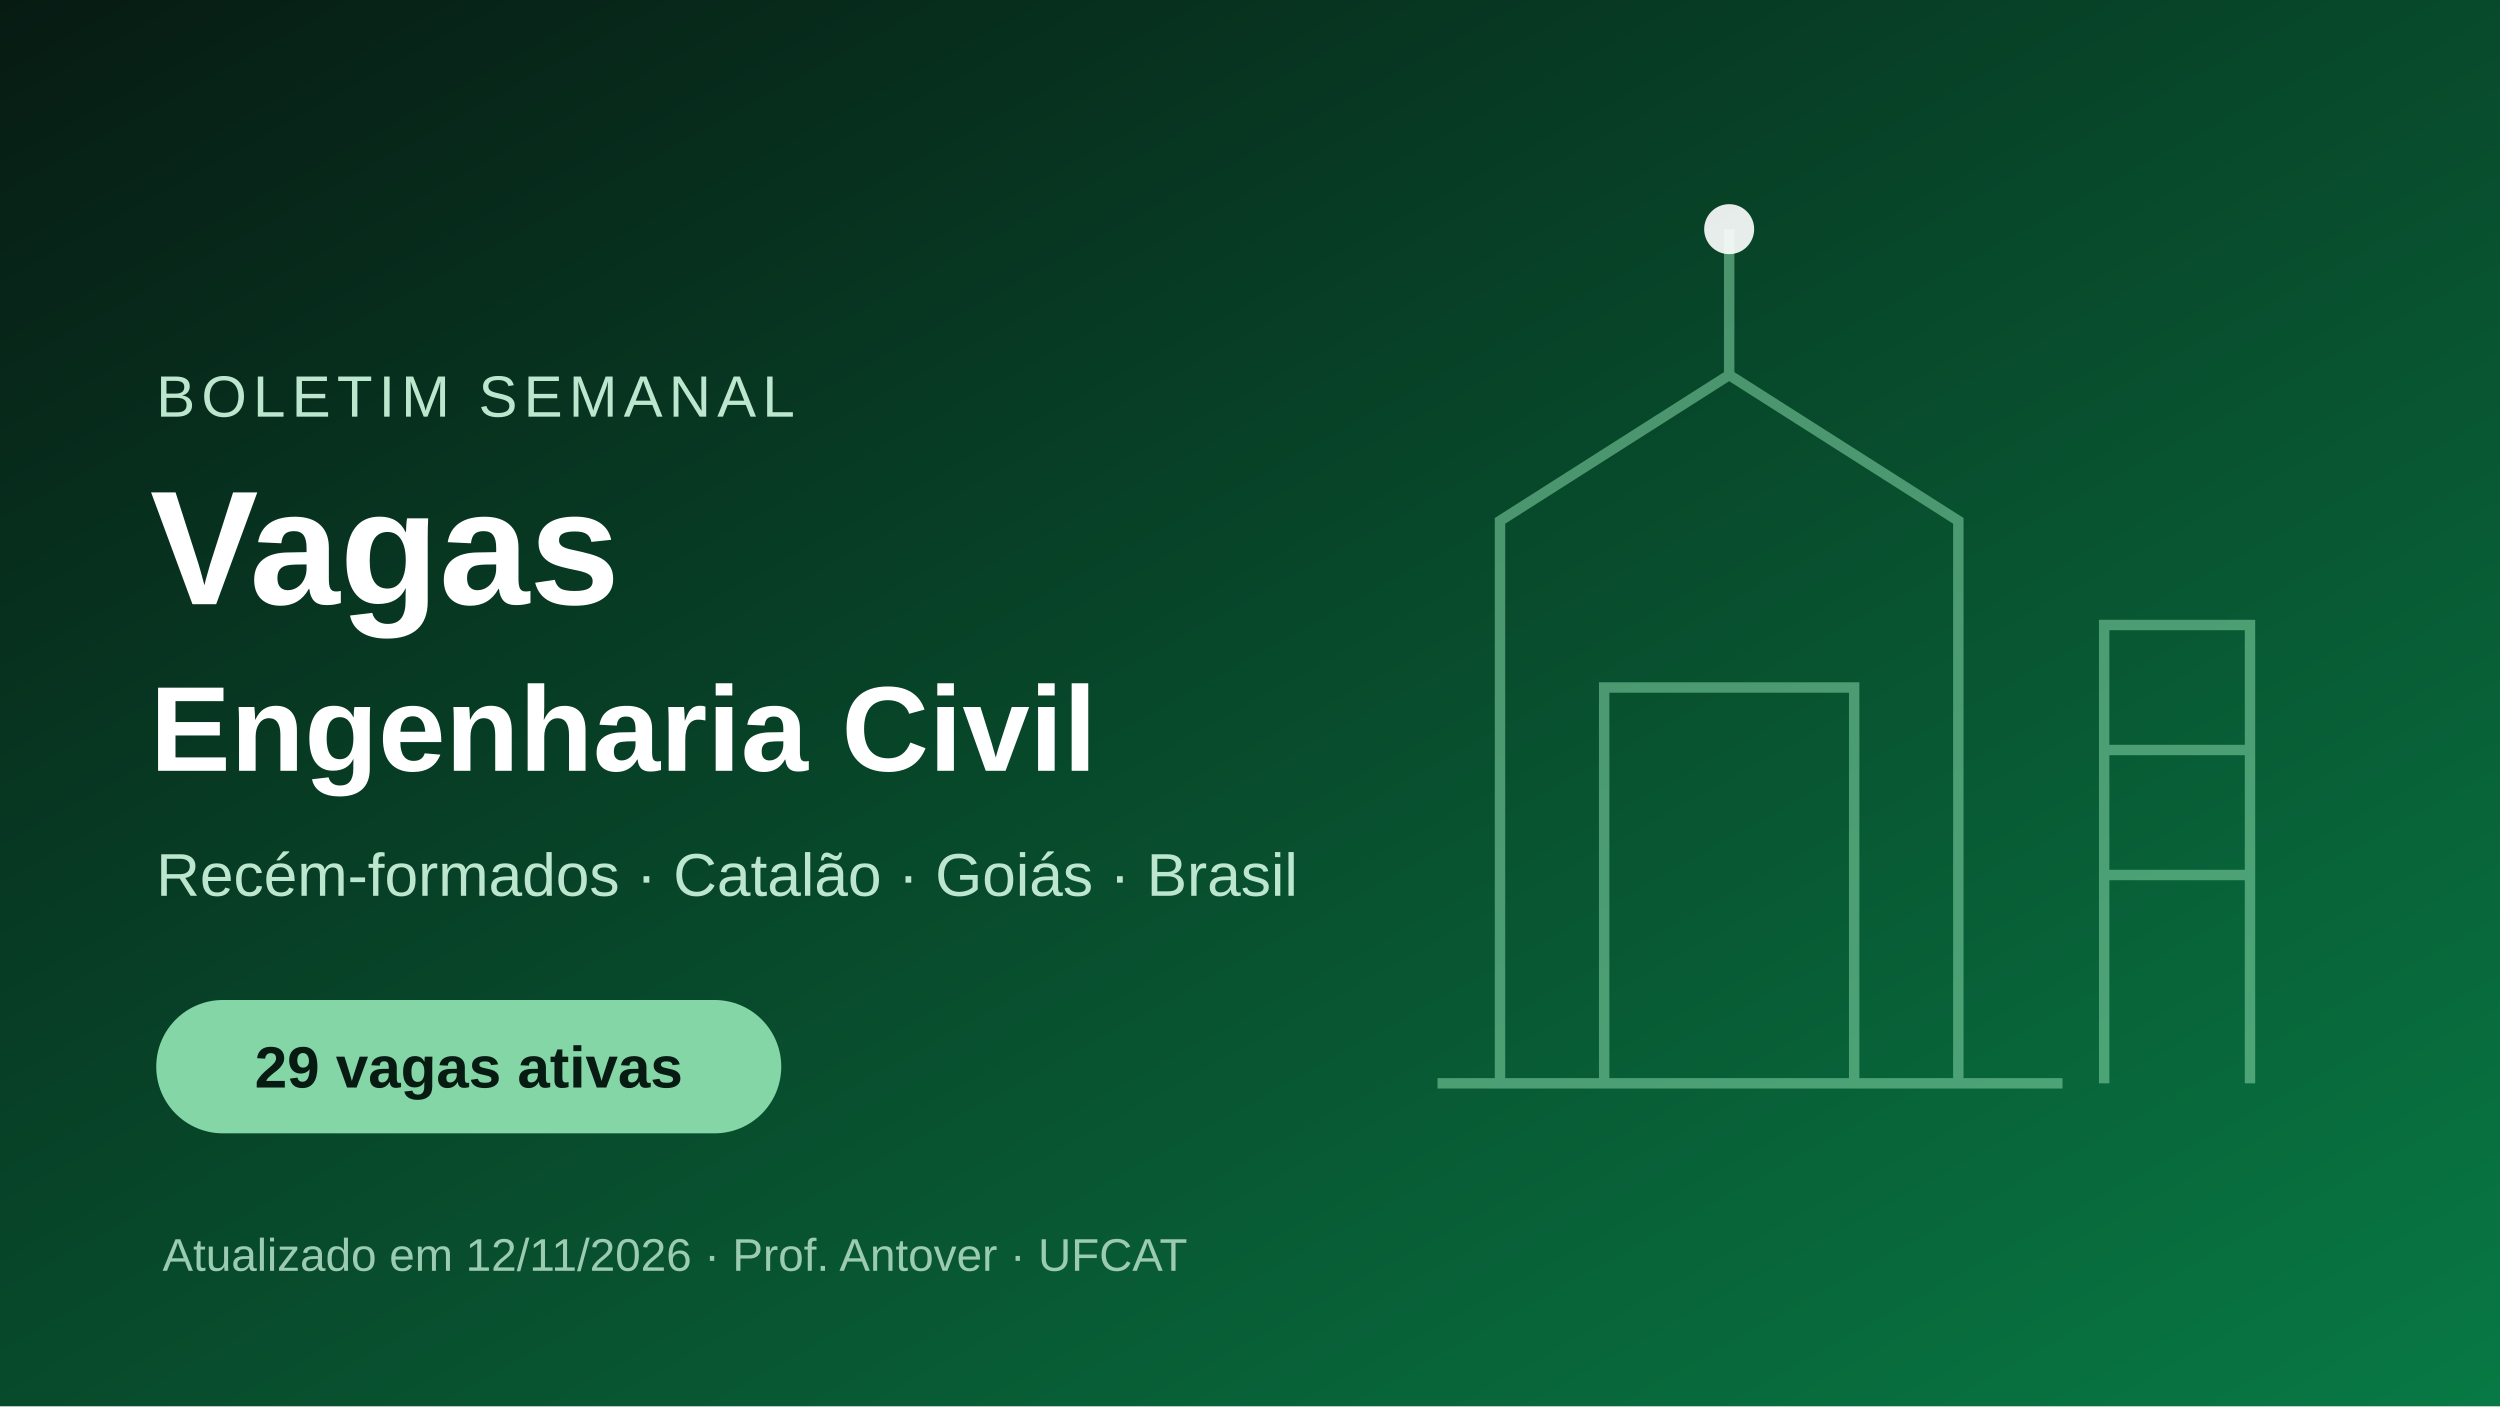
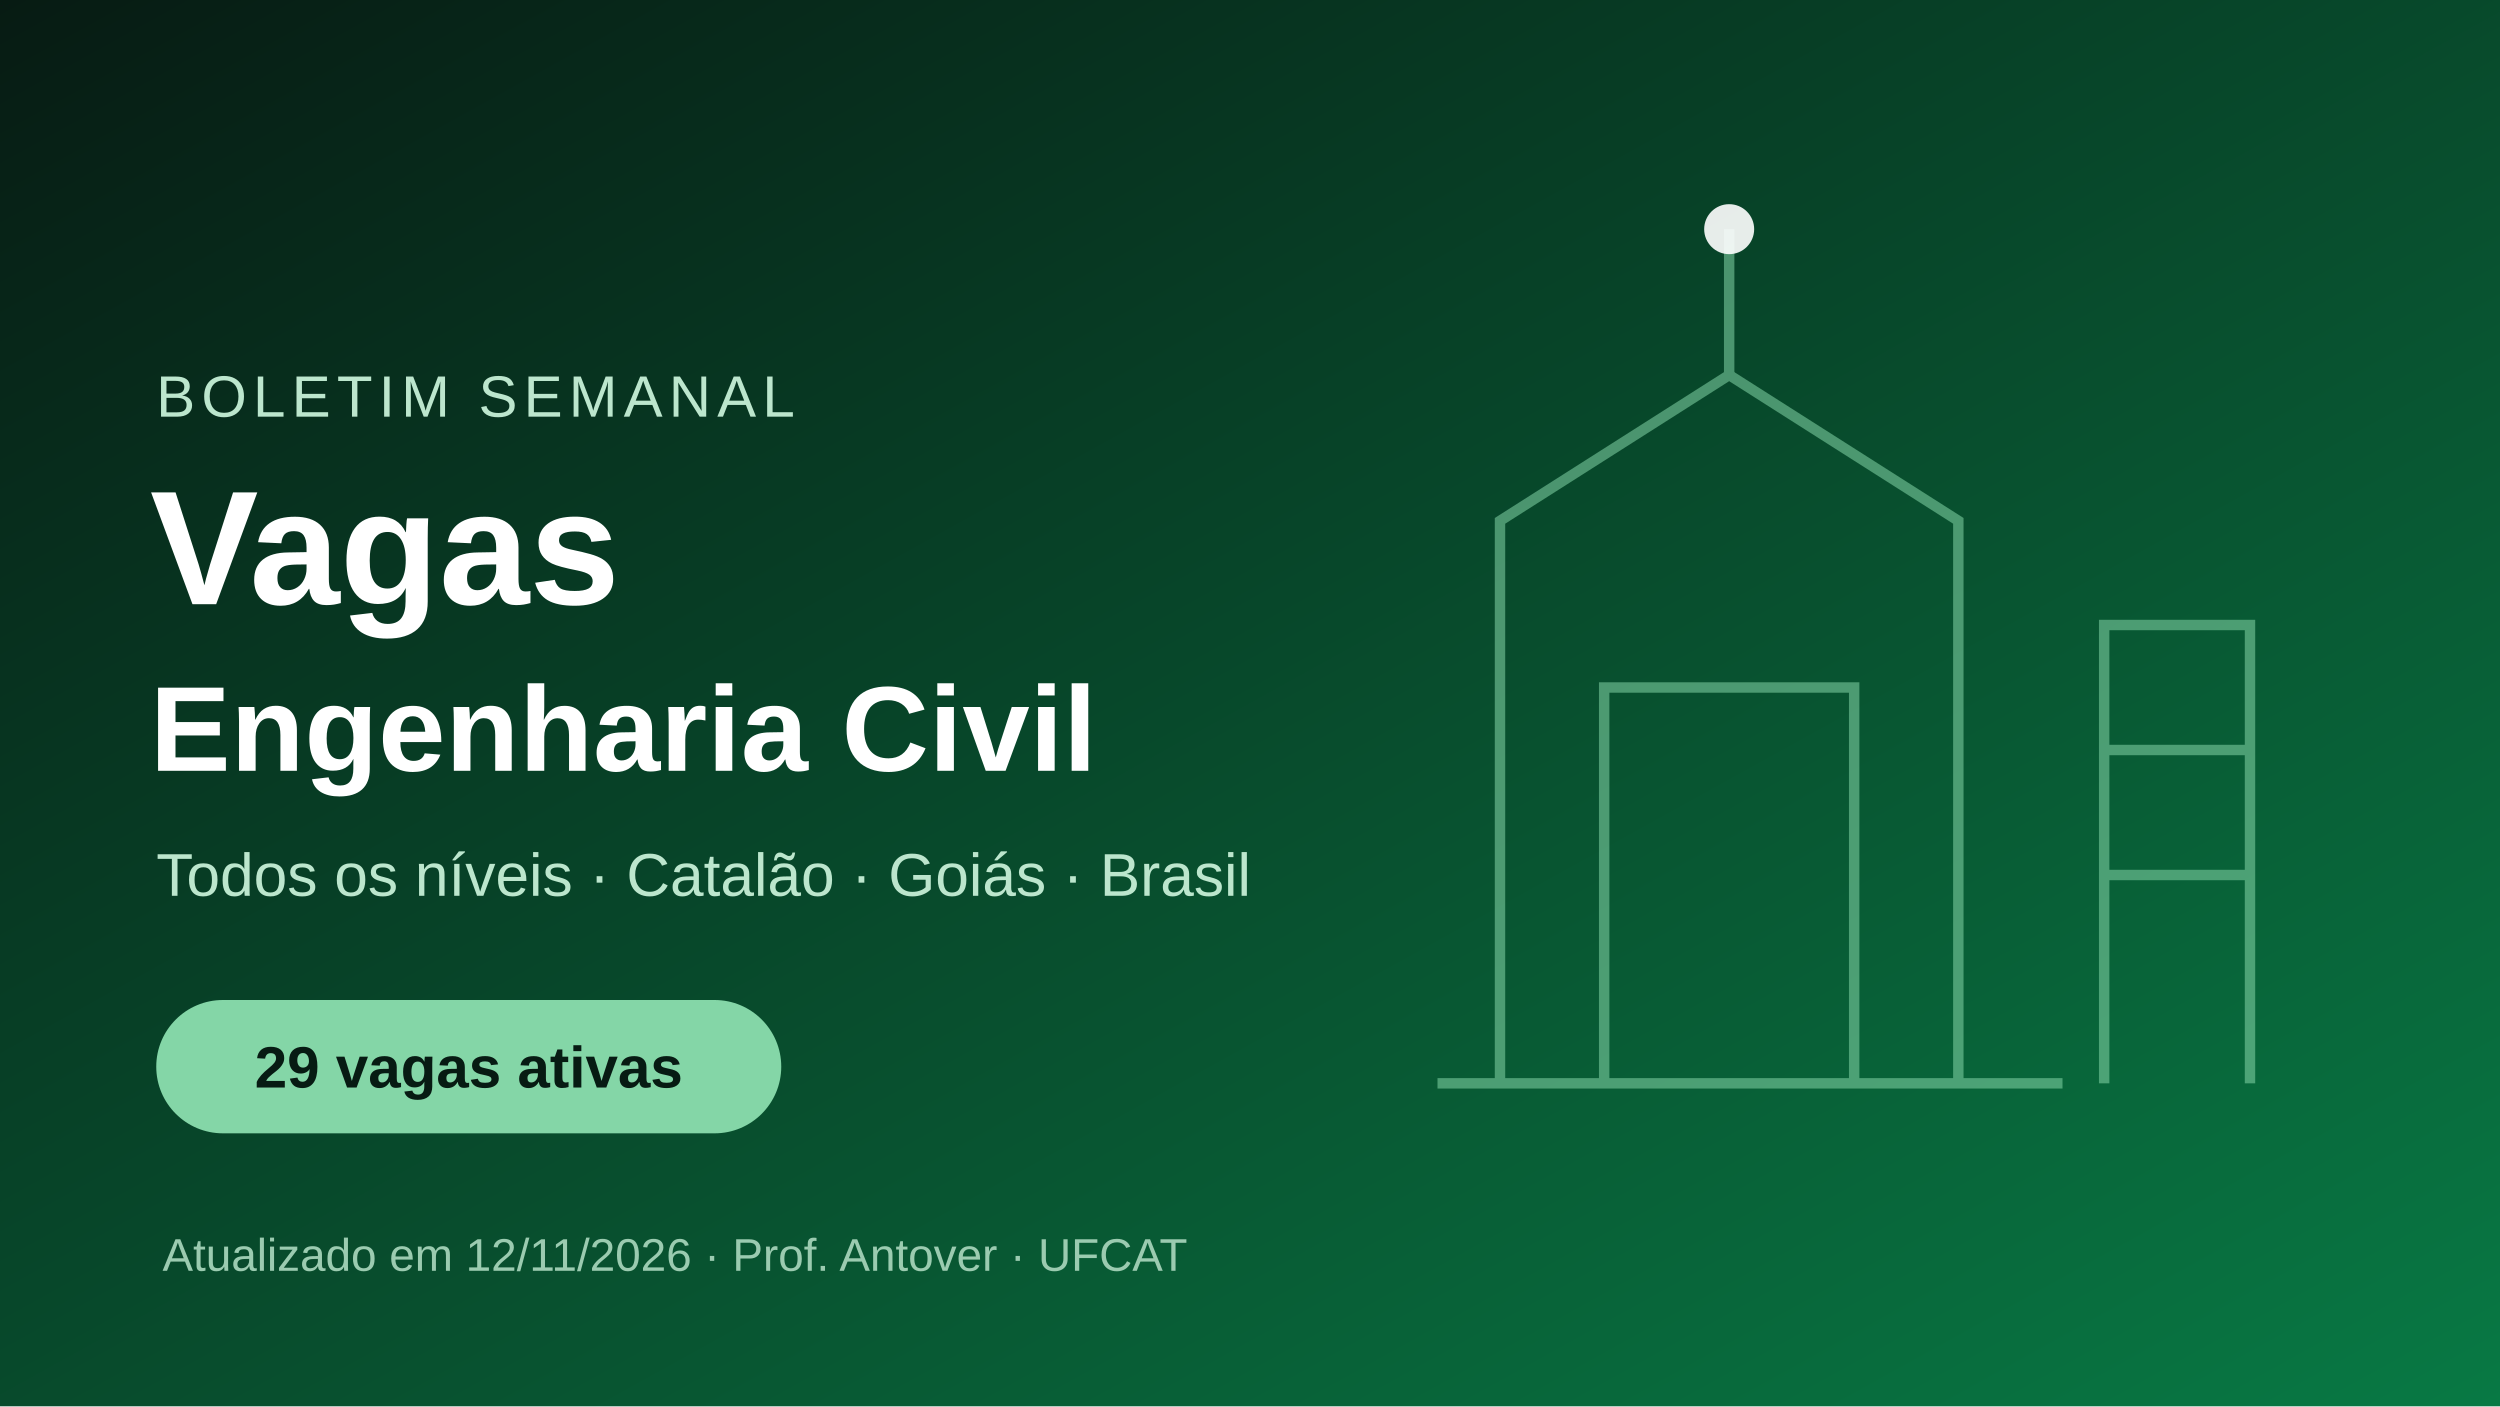
<svg xmlns="http://www.w3.org/2000/svg" width="1200" height="675" viewBox="0 0 1200 675">
  <defs>
    <linearGradient id="g" x1="0" y1="0" x2="1" y2="1">
      <stop stop-color="#071b13" />
      <stop offset="1" stop-color="#087944" />
    </linearGradient>
  </defs>
  <rect width="1200" height="675" fill="url(#g)" />
  <g fill="none" stroke="#84d6a7" stroke-width="5" opacity=".55">
    <path d="M720 520V250l110-70 110 70v270" />
    <path d="M830 180V110M770 520V330h120v190M690 520h300" />
    <path d="M1010 520V300h70v220M1010 360h70M1010 420h70" />
  </g>
  <g fill="#fff" opacity=".9">
    <circle cx="830" cy="110" r="12" />
  </g>
  <text x="75" y="200" fill="#bce6cd" font-family="Arial" font-size="28" letter-spacing="3">BOLETIM SEMANAL</text>
  <text x="72" y="290" fill="#fff" font-family="Arial" font-size="78" font-weight="700">Vagas</text>
  <text x="72" y="370" fill="#fff" font-family="Arial" font-size="58" font-weight="700">Engenharia Civil</text>
-   <text x="75" y="430" fill="#bce6cd" font-family="Arial" font-size="29">Recém-formados · Catalão · Goiás · Brasil</text>
+   <text x="75" y="430" fill="#bce6cd" font-family="Arial" font-size="29">Todos os níveis · Catalão · Goiás · Brasil</text>
  <rect x="75" y="480" width="300" height="64" rx="32" fill="#84d6a7" />
  <text x="225" y="522" fill="#071b13" font-family="Arial" font-size="28" font-weight="700" text-anchor="middle">29 vagas ativas</text>
  <text x="78" y="610" fill="#9bcbb0" font-family="Arial" font-size="22">Atualizado em 12/11/2026 · Prof. Antover · UFCAT</text>
</svg>
